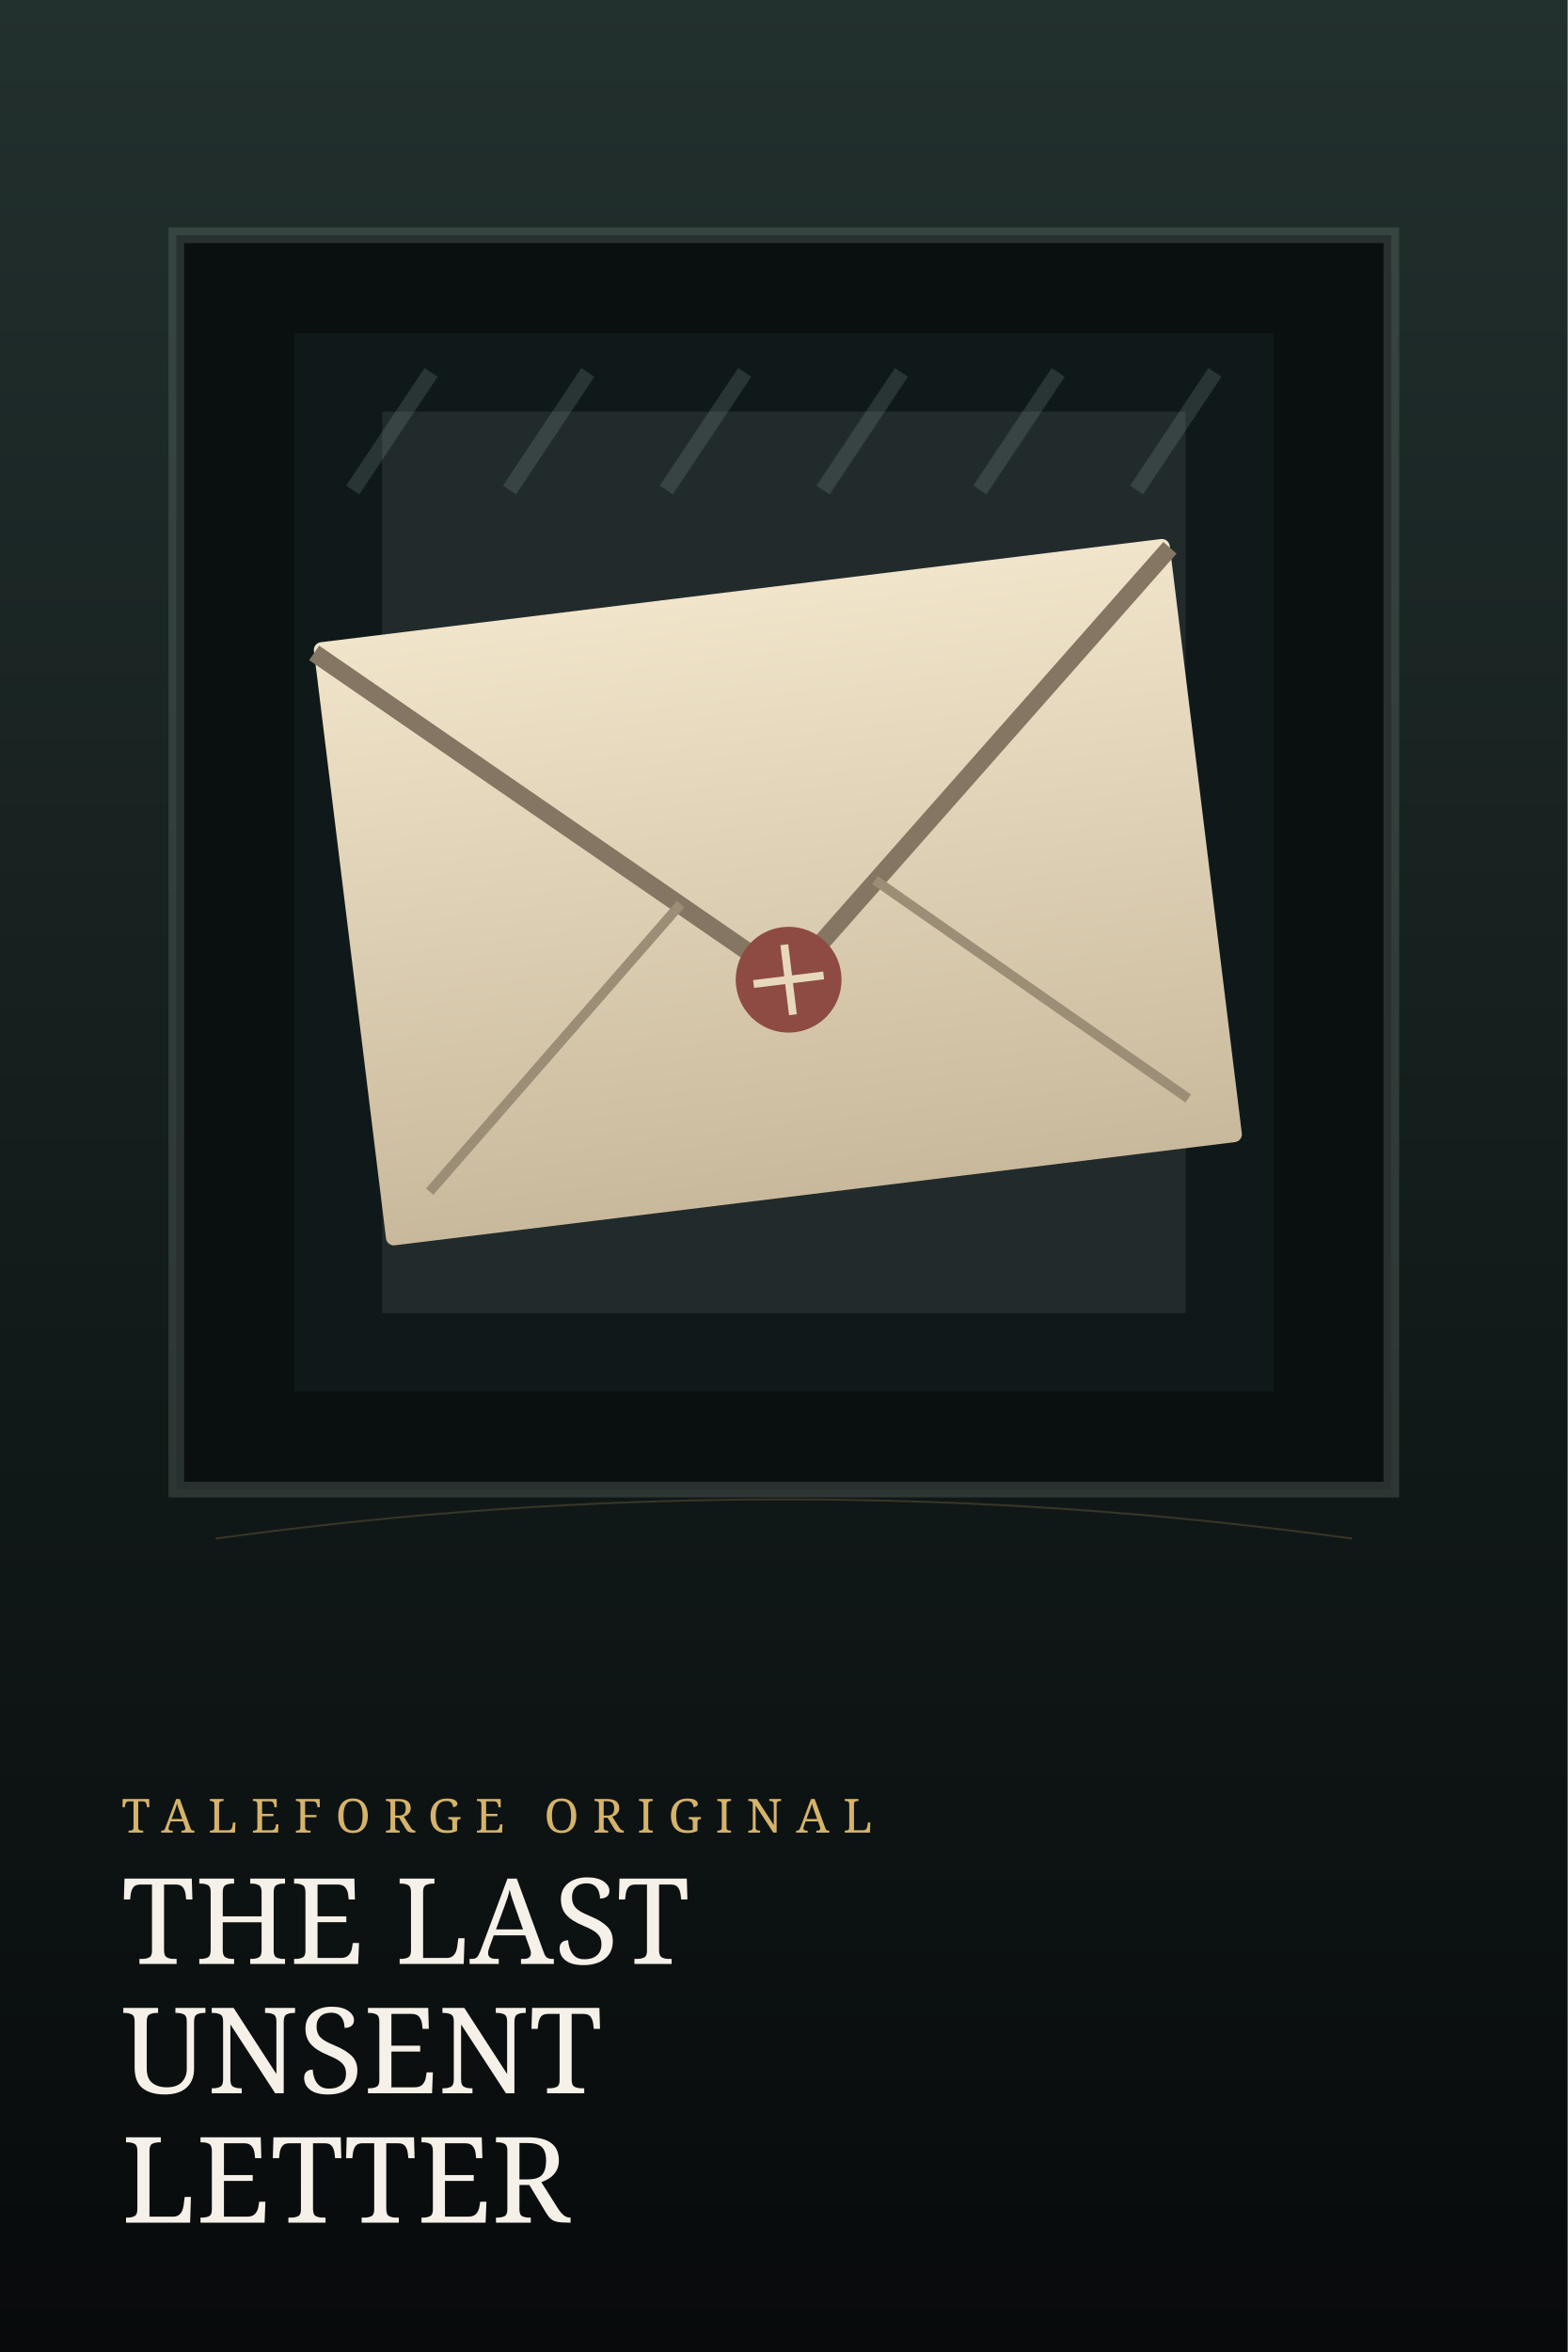
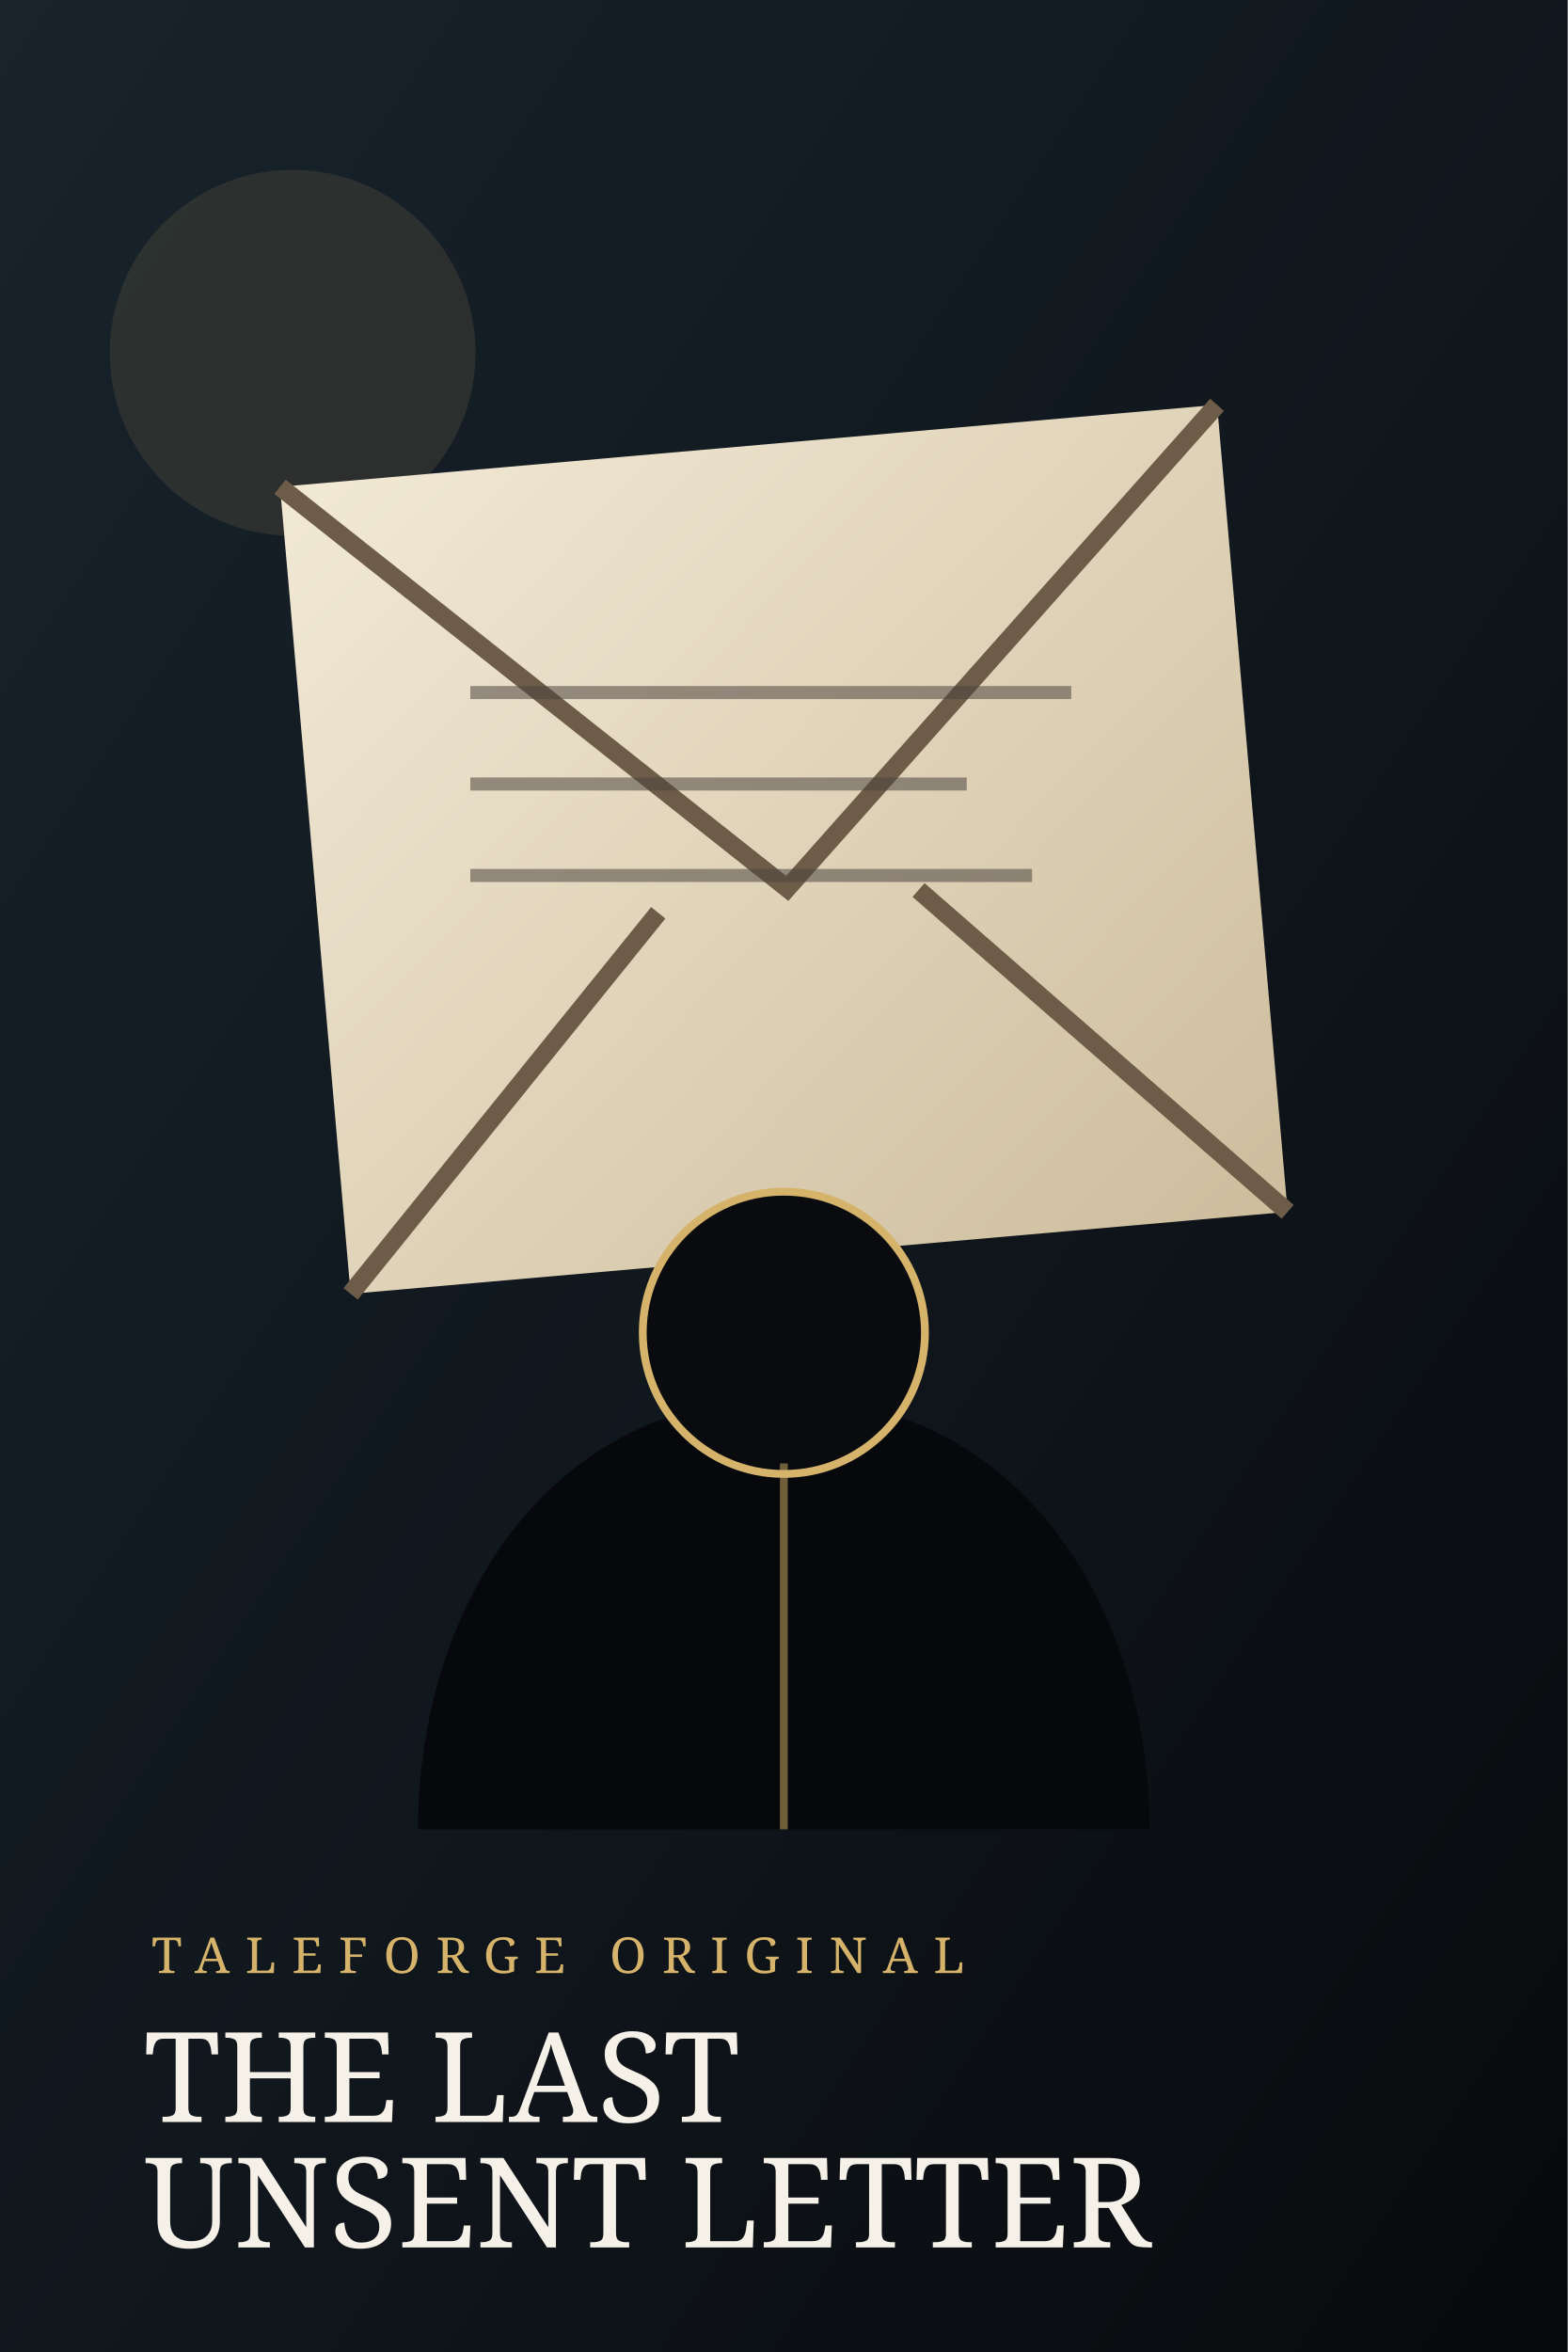
- <svg xmlns="http://www.w3.org/2000/svg" viewBox="0 0 800 1200">
+ <svg xmlns="http://www.w3.org/2000/svg" viewBox="0 0 600 900">
  <defs>
-     <linearGradient id="g" x2="0" y2="1">
-       <stop stop-color="#22302e" />
-       <stop offset=".55" stop-color="#121b1a" />
-       <stop offset="1" stop-color="#080a0b" />
+     <linearGradient id="bg" y2="1">
+       <stop stop-color="#18232c" />
+       <stop offset=".52" stop-color="#10171d" />
+       <stop offset="1" stop-color="#08090c" />
    </linearGradient>
-     <linearGradient id="paper" x2="0" y2="1">
-       <stop stop-color="#f0e4ca" />
-       <stop offset="1" stop-color="#c9b99c" />
+     <linearGradient id="paper" y2="1">
+       <stop stop-color="#f2e9d5" />
+       <stop offset="1" stop-color="#cdbd9d" />
    </linearGradient>
  </defs>
-   <rect width="800" height="1200" fill="url(#g)" />
-   <path d="M90 120H710V760H90Z" fill="#0a0f10" stroke="#6f817a" stroke-opacity=".3" stroke-width="8" />
-   <path d="M150 170H650V710H150Z" fill="#10191a" />
-   <path d="M195 210H605V670H195Z" fill="#d8e2df" opacity=".09" />
-   <g stroke="#9fb3ac" stroke-opacity=".18" stroke-width="8">
-     <path d="M220 190L180 250M300 190L260 250M380 190L340 250M460 190L420 250M540 190L500 250M620 190L580 250" />
+   <rect width="600" height="900" fill="url(#bg)" />
+   <circle cx="112" cy="135" r="70" fill="#d6b36a" opacity=".12" />
+   <path d="M120 170h360v310H120z" fill="url(#paper)" transform="rotate(-5 300 325)" />
+   <path d="M120 170l180 170 180-170M120 480l130-135M480 480L350 345" fill="none" stroke="#6c5c48" stroke-width="7" transform="rotate(-5 300 325)" />
+   <g stroke="#4d4540" stroke-width="5" opacity=".55">
+     <path d="M180 265h230M180 300h190M180 335h215" />
  </g>
-   <g transform="rotate(-7 400 480)">
-     <rect x="180" y="300" width="440" height="310" rx="4" fill="url(#paper)" />
-     <path d="M180 305L400 500 620 305" fill="none" stroke="#847663" stroke-width="9" />
-     <path d="M205 585L350 455M595 585L450 455" fill="none" stroke="#9b8d76" stroke-width="5" />
-     <circle cx="400" cy="500" r="27" fill="#8d4b43" />
-     <path d="M382 500h36M400 482v36" stroke="#e8d8bb" stroke-width="4" />
-   </g>
-   <path d="M110 785Q400 745 690 785" stroke="#d6b36a" stroke-opacity=".2" fill="none" />
-   <text x="62" y="935" fill="#d6b36a" font-family="Georgia" font-size="24" letter-spacing="7">TALEFORGE ORIGINAL</text>
-   <text x="62" y="1002" fill="#f5f1e8" font-family="Georgia" font-size="61">THE LAST</text>
-   <text x="62" y="1068" fill="#f5f1e8" font-family="Georgia" font-size="61">UNSENT</text>
-   <text x="62" y="1134" fill="#f5f1e8" font-family="Georgia" font-size="61">LETTER</text>
+   <path d="M300 535c-90 0-140 80-140 165h280c0-85-50-165-140-165z" fill="#07080b" />
+   <circle cx="300" cy="510" r="54" fill="#0a0b0e" stroke="#d6b36a" stroke-width="3" />
+   <path d="M300 560v140" stroke="#d6b36a" stroke-width="3" opacity=".5" />
+   <text x="58" y="755" fill="#d6b36a" font-family="Georgia,serif" font-size="19" letter-spacing="6">TALEFORGE ORIGINAL</text>
+   <text x="55" y="812" fill="#f5f1e8" font-family="Georgia,serif" font-size="48">THE LAST</text>
+   <text x="55" y="860" fill="#f5f1e8" font-family="Georgia,serif" font-size="48">UNSENT LETTER</text>
</svg>
